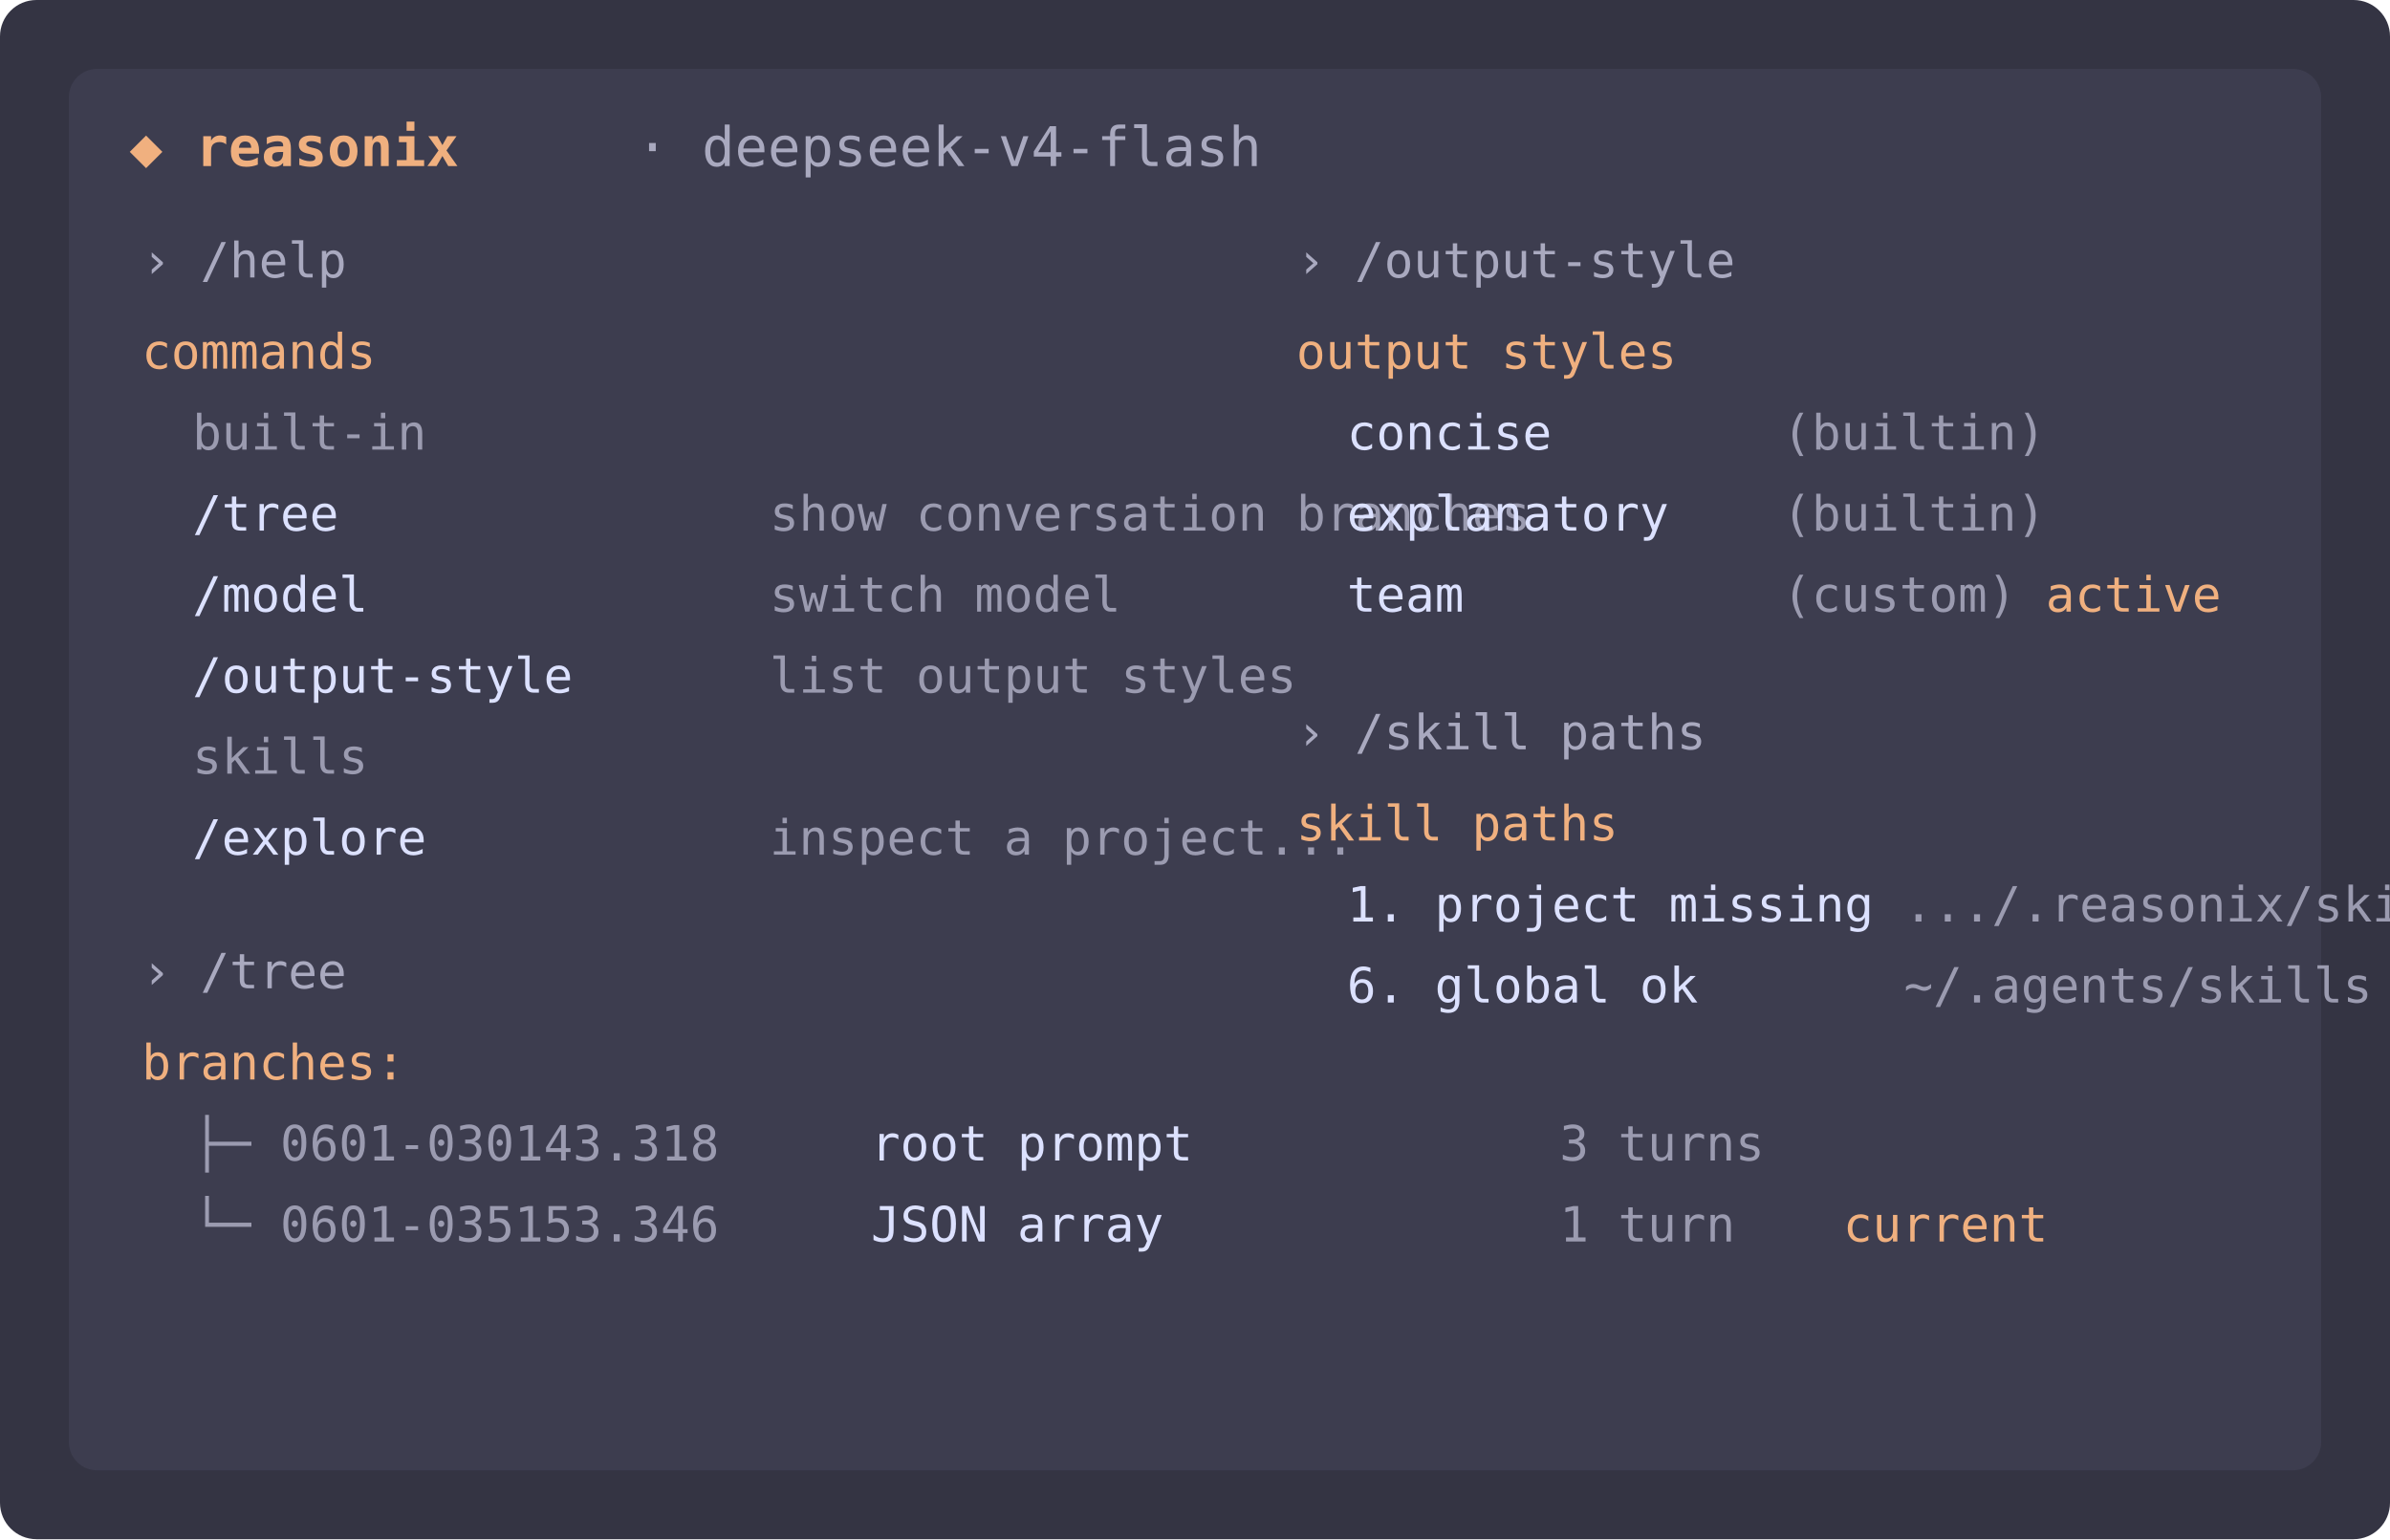
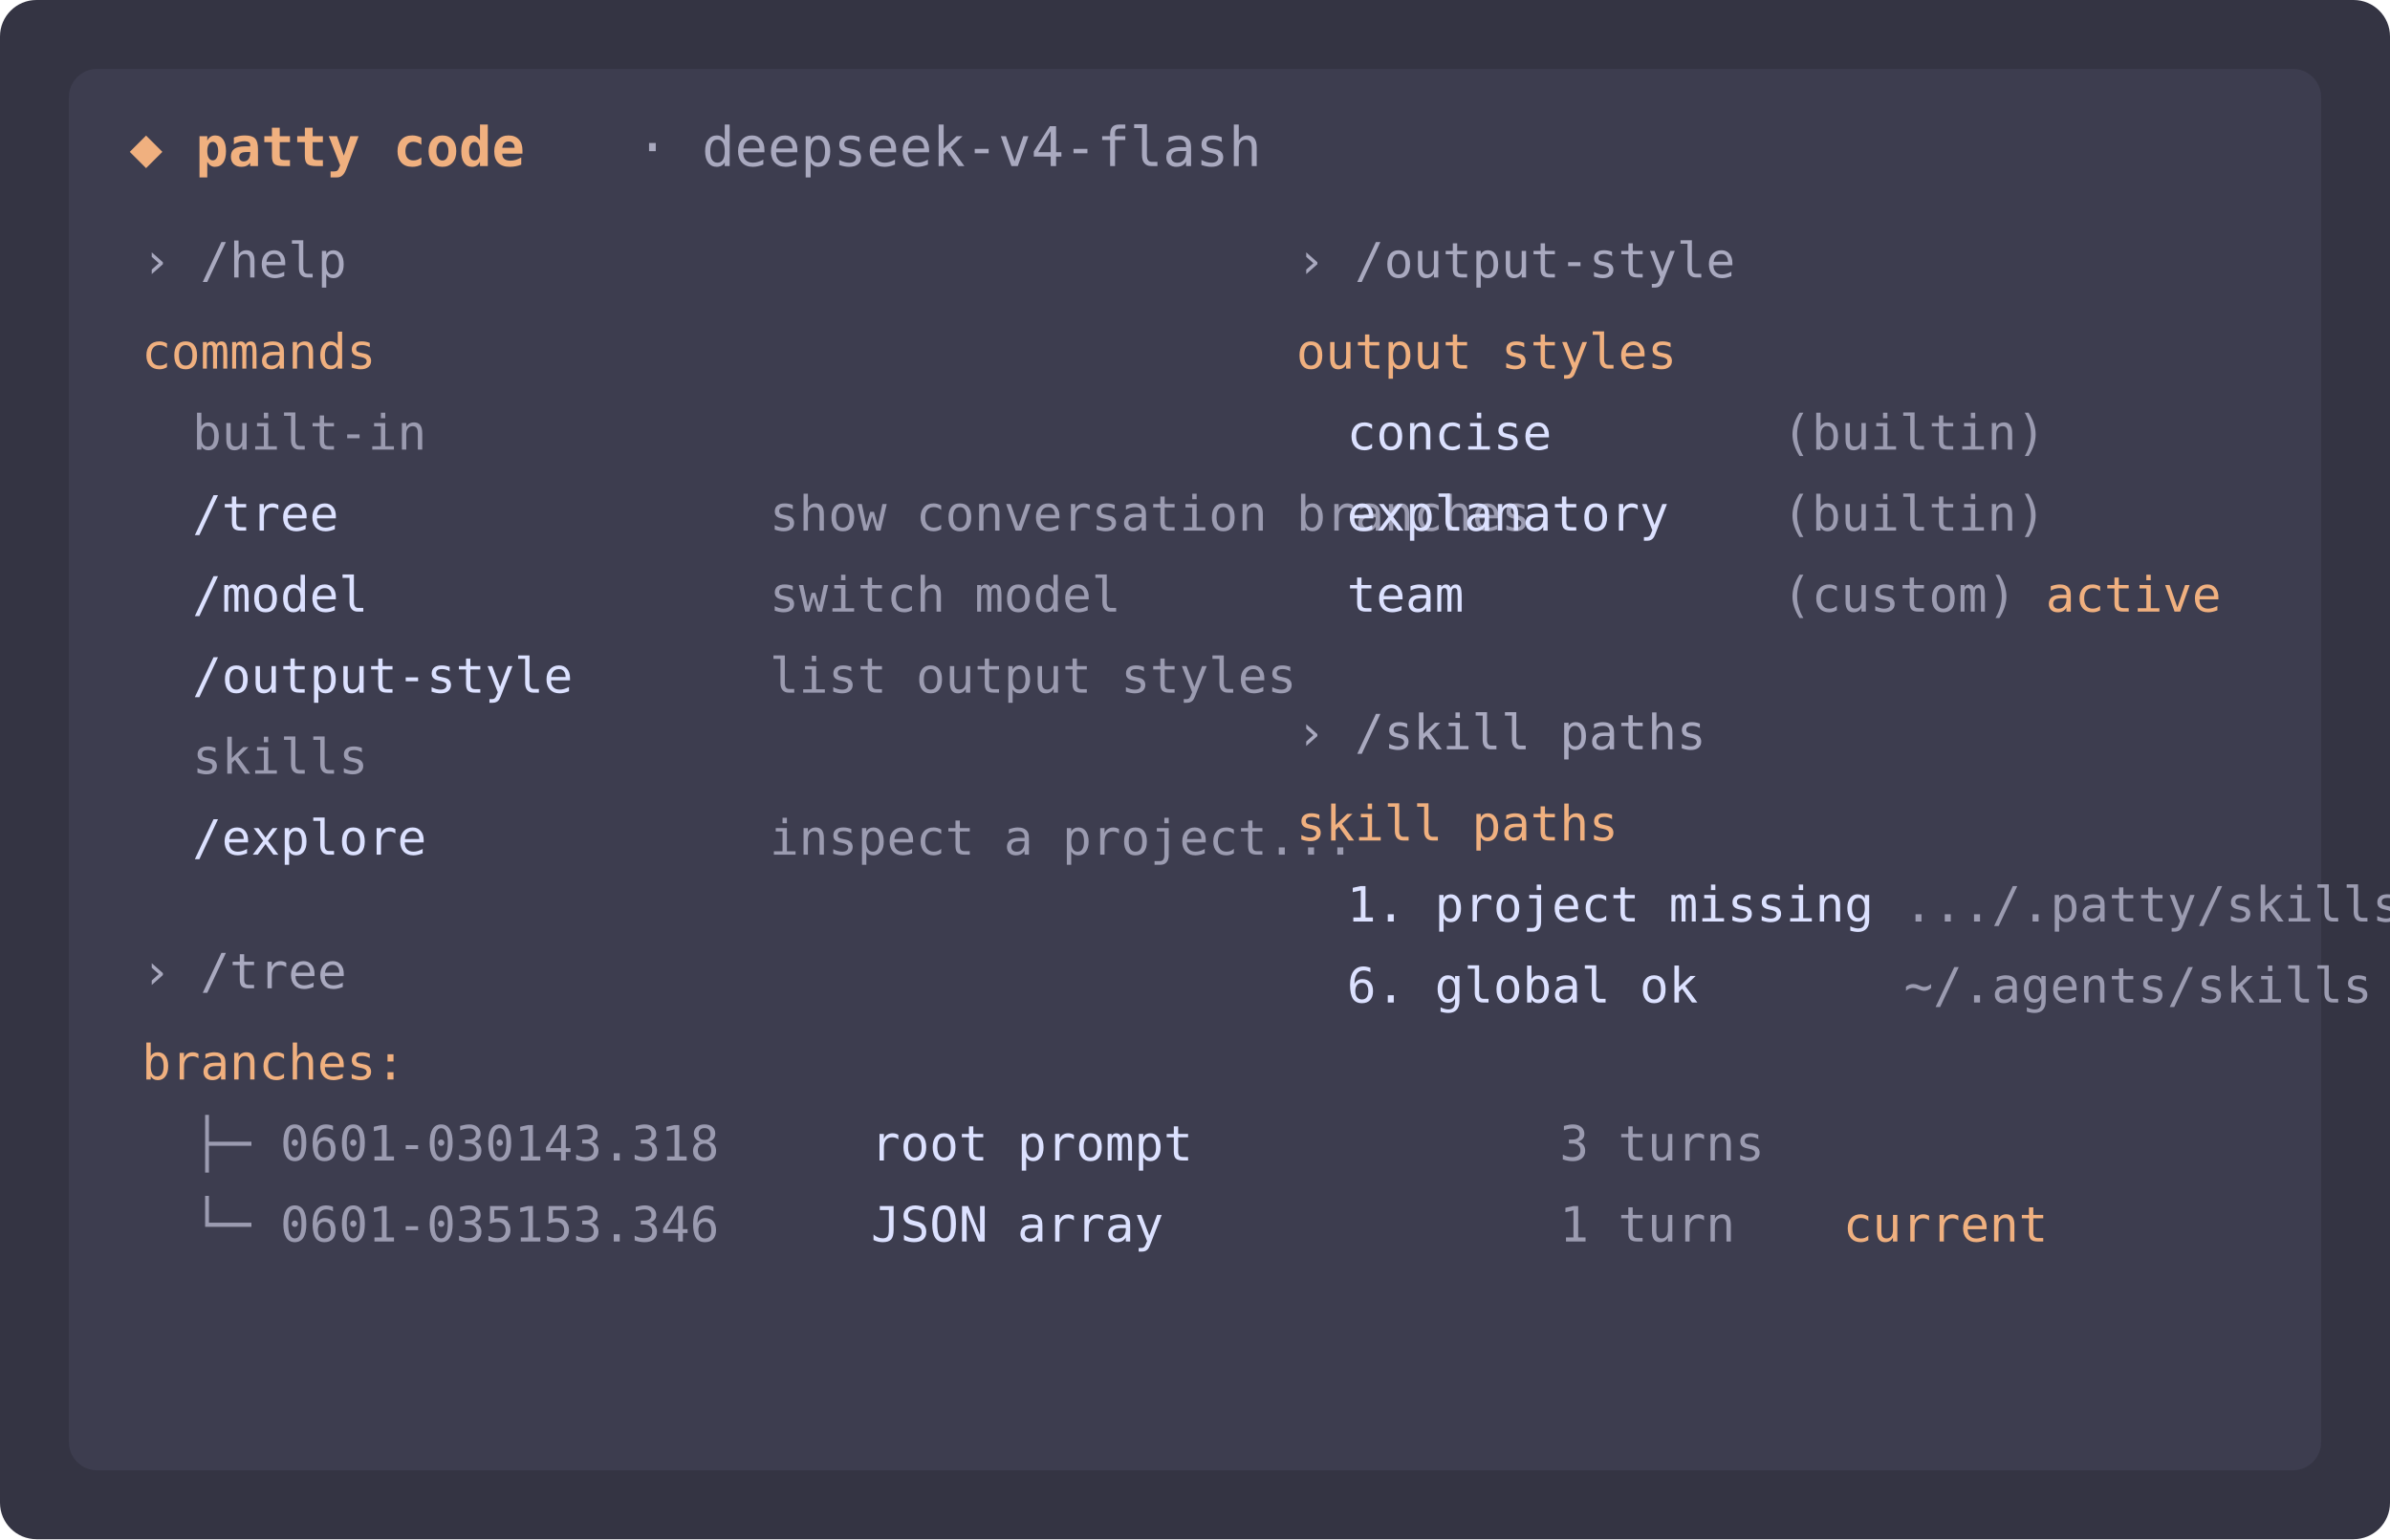
<svg xmlns="http://www.w3.org/2000/svg" width="1180" height="760" viewBox="0 0 1180 760" role="img" aria-labelledby="title desc">
  <rect width="1180" height="760" rx="18" fill="#343443" />
  <rect x="34" y="34" width="1112" height="692" rx="14" fill="#3d3d4f" />
-   <text x="64" y="82" fill="#f0b07f" font-family="Menlo, Consolas, monospace" font-size="27" font-weight="700">◆ reasonix</text>
+   <text x="64" y="82" fill="#f0b07f" font-family="Menlo, Consolas, monospace" font-size="27" font-weight="700">◆ patty code</text>
  <text x="314" y="82" fill="#a9a9bf" font-family="Menlo, Consolas, monospace" font-size="27">· deepseek-v4-flash</text>
  <g font-family="Menlo, Consolas, monospace" font-size="24">
    <text x="70" y="137" fill="#a9a9bf">› /help</text>
    <text x="70" y="182" fill="#f0b07f">commands</text>
    <text x="95" y="222" fill="#9b9bb0">built-in</text>
    <text x="95" y="262" fill="#dce1ff">/tree</text>
    <text x="380" y="262" fill="#9b9bb0">show conversation branches</text>
    <text x="95" y="302" fill="#dce1ff">/model</text>
    <text x="380" y="302" fill="#9b9bb0">switch model</text>
    <text x="95" y="342" fill="#dce1ff">/output-style</text>
    <text x="380" y="342" fill="#9b9bb0">list output styles</text>
    <text x="95" y="382" fill="#9b9bb0">skills</text>
    <text x="95" y="422" fill="#dce1ff">/explore</text>
    <text x="380" y="422" fill="#9b9bb0">inspect a project...</text>
    <text x="70" y="488" fill="#a9a9bf">› /tree</text>
    <text x="70" y="533" fill="#f0b07f">branches:</text>
    <text x="95" y="573" fill="#9b9bb0">├─ 0601-030143.318</text>
    <text x="430" y="573" fill="#dce1ff">root prompt</text>
    <text x="770" y="573" fill="#9b9bb0">3 turns</text>
    <text x="95" y="613" fill="#9b9bb0">└─ 0601-035153.346</text>
    <text x="430" y="613" fill="#dce1ff">JSON array</text>
    <text x="770" y="613" fill="#9b9bb0">1 turn</text>
    <text x="910" y="613" fill="#f0b07f">current</text>
    <text x="640" y="137" fill="#a9a9bf">› /output-style</text>
    <text x="640" y="182" fill="#f0b07f">output styles</text>
    <text x="665" y="222" fill="#dce1ff">concise</text>
    <text x="880" y="222" fill="#9b9bb0">(builtin)</text>
    <text x="665" y="262" fill="#dce1ff">explanatory</text>
    <text x="880" y="262" fill="#9b9bb0">(builtin)</text>
    <text x="665" y="302" fill="#dce1ff">team</text>
    <text x="880" y="302" fill="#9b9bb0">(custom)</text>
    <text x="1010" y="302" fill="#f0b07f">active</text>
    <text x="640" y="370" fill="#a9a9bf">› /skill paths</text>
    <text x="640" y="415" fill="#f0b07f">skill paths</text>
    <text x="665" y="455" fill="#dce1ff">1. project  missing</text>
-     <text x="940" y="455" fill="#9b9bb0">.../.reasonix/skills</text>
+     <text x="940" y="455" fill="#9b9bb0">.../.patty/skills</text>
    <text x="665" y="495" fill="#dce1ff">6. global   ok</text>
    <text x="940" y="495" fill="#9b9bb0">~/.agents/skills</text>
  </g>
</svg>
